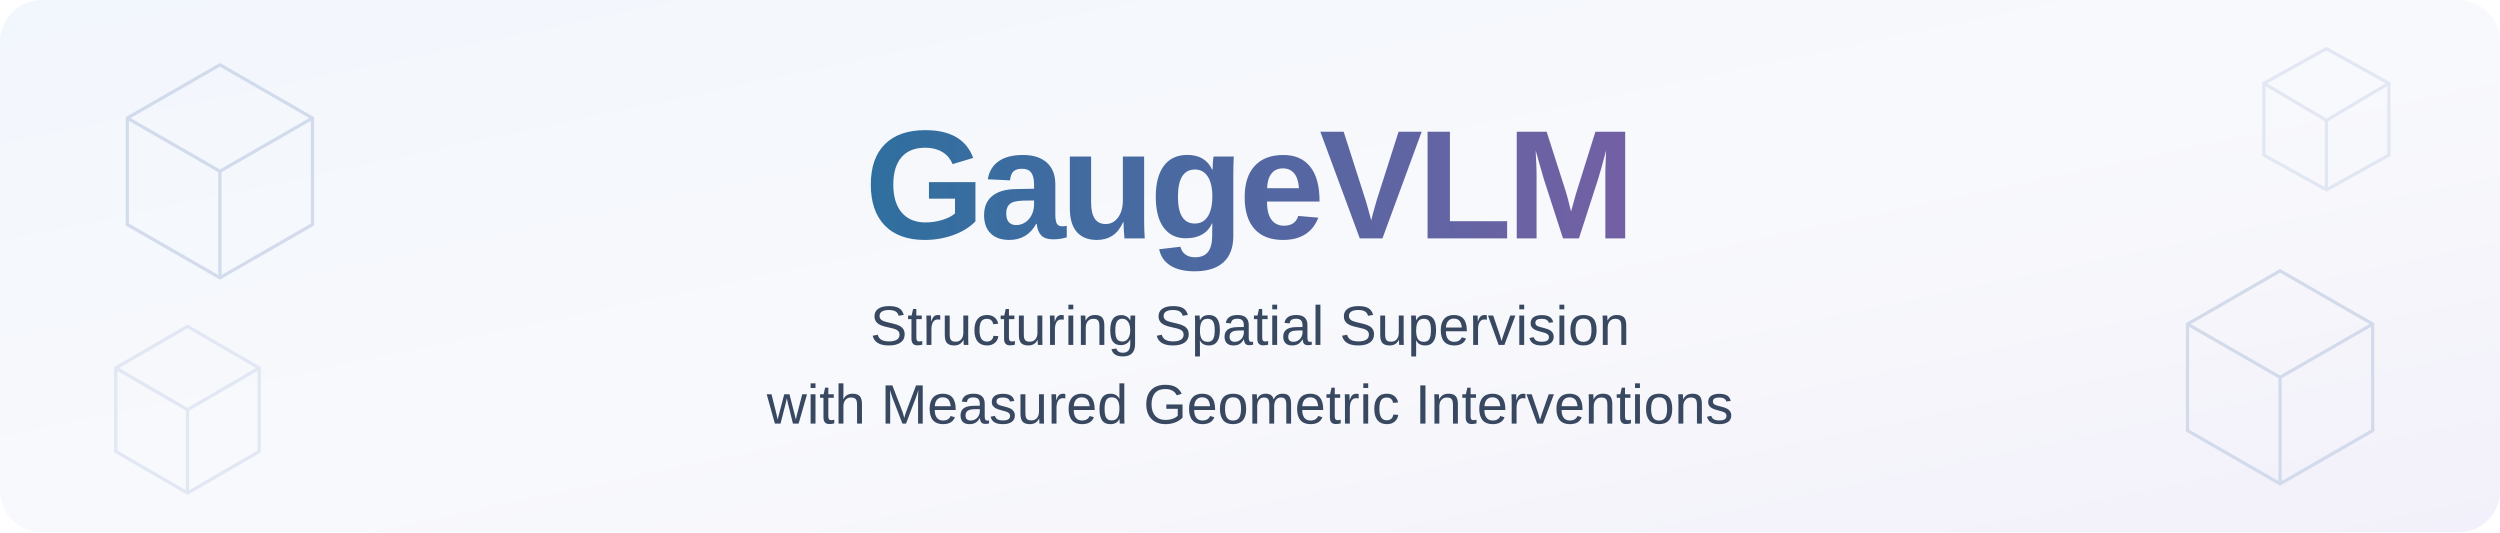
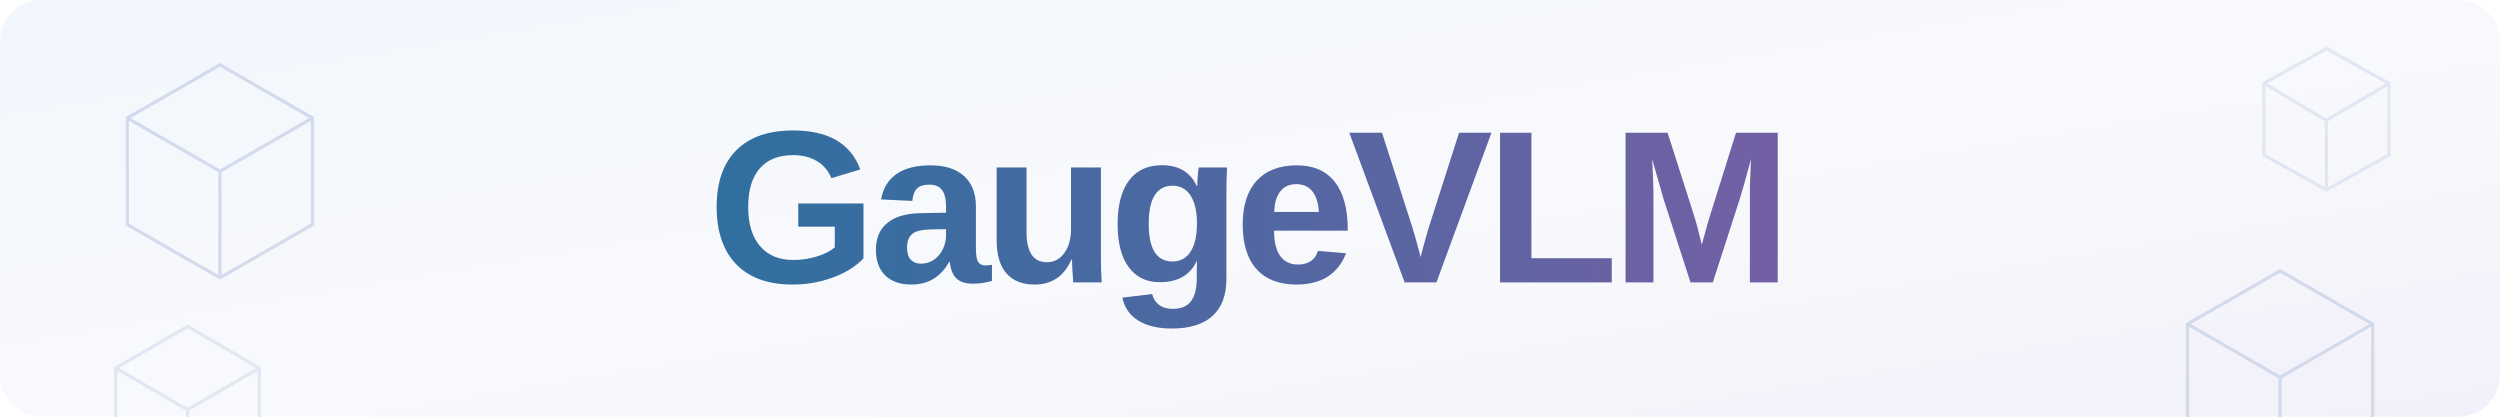
- <svg xmlns="http://www.w3.org/2000/svg" width="1080" height="230" viewBox="0 0 1080 230" role="img" aria-labelledby="title desc">
+ <svg xmlns="http://www.w3.org/2000/svg" width="1080" height="180" viewBox="0 0 1080 180" role="img" aria-labelledby="title desc">
  <defs>
    <linearGradient id="bg" x1="0" x2="1" y1="0" y2="1">
      <stop stop-color="#f2f7fd" />
      <stop offset=".55" stop-color="#f8f9fc" />
      <stop offset="1" stop-color="#f2f0fa" />
    </linearGradient>
    <linearGradient id="titleGradient">
      <stop stop-color="#2f6f9f" />
      <stop offset="1" stop-color="#7360a4" />
    </linearGradient>
  </defs>
-   <rect width="1080" height="230" rx="18" fill="url(#bg)" />
+   <rect width="1080" height="180" rx="18" fill="url(#bg)" />
  <g fill="none" stroke="#ccd6e9" stroke-width="1.4" opacity=".85">
    <path d="m55 51 40-23 40 23v46l-40 23-40-23zM55 51l40 23 40-23M95 74v46" />
    <path d="m945 140 40-23 40 23v46l-40 23-40-23zM945 140l40 23 40-23M985 163v46" />
    <path d="m50 159 31-18 31 18v36l-31 18-31-18zM50 159l31 18 31-18M81 177v36" opacity=".6" />
    <path d="m978 36 27-15 27 15v31l-27 15-27-15zM978 36l27 16 27-16M1005 52v30" opacity=".6" />
  </g>
-   <text x="540" y="103" text-anchor="middle" font-family="Arial,Helvetica,sans-serif" font-size="67" font-weight="700" letter-spacing="-2.4" fill="url(#titleGradient)">GaugeVLM</text>
-   <text x="540" y="149" text-anchor="middle" font-family="Arial,Helvetica,sans-serif" font-size="24" font-weight="500" fill="#384861">Structuring Spatial Supervision</text>
-   <text x="540" y="183" text-anchor="middle" font-family="Arial,Helvetica,sans-serif" font-size="24" font-weight="500" fill="#384861">with Measured Geometric Interventions</text>
+   <text x="540" y="122" text-anchor="middle" font-family="Arial,Helvetica,sans-serif" font-size="94" font-weight="700" letter-spacing="-3.2" fill="url(#titleGradient)">GaugeVLM</text>
</svg>
